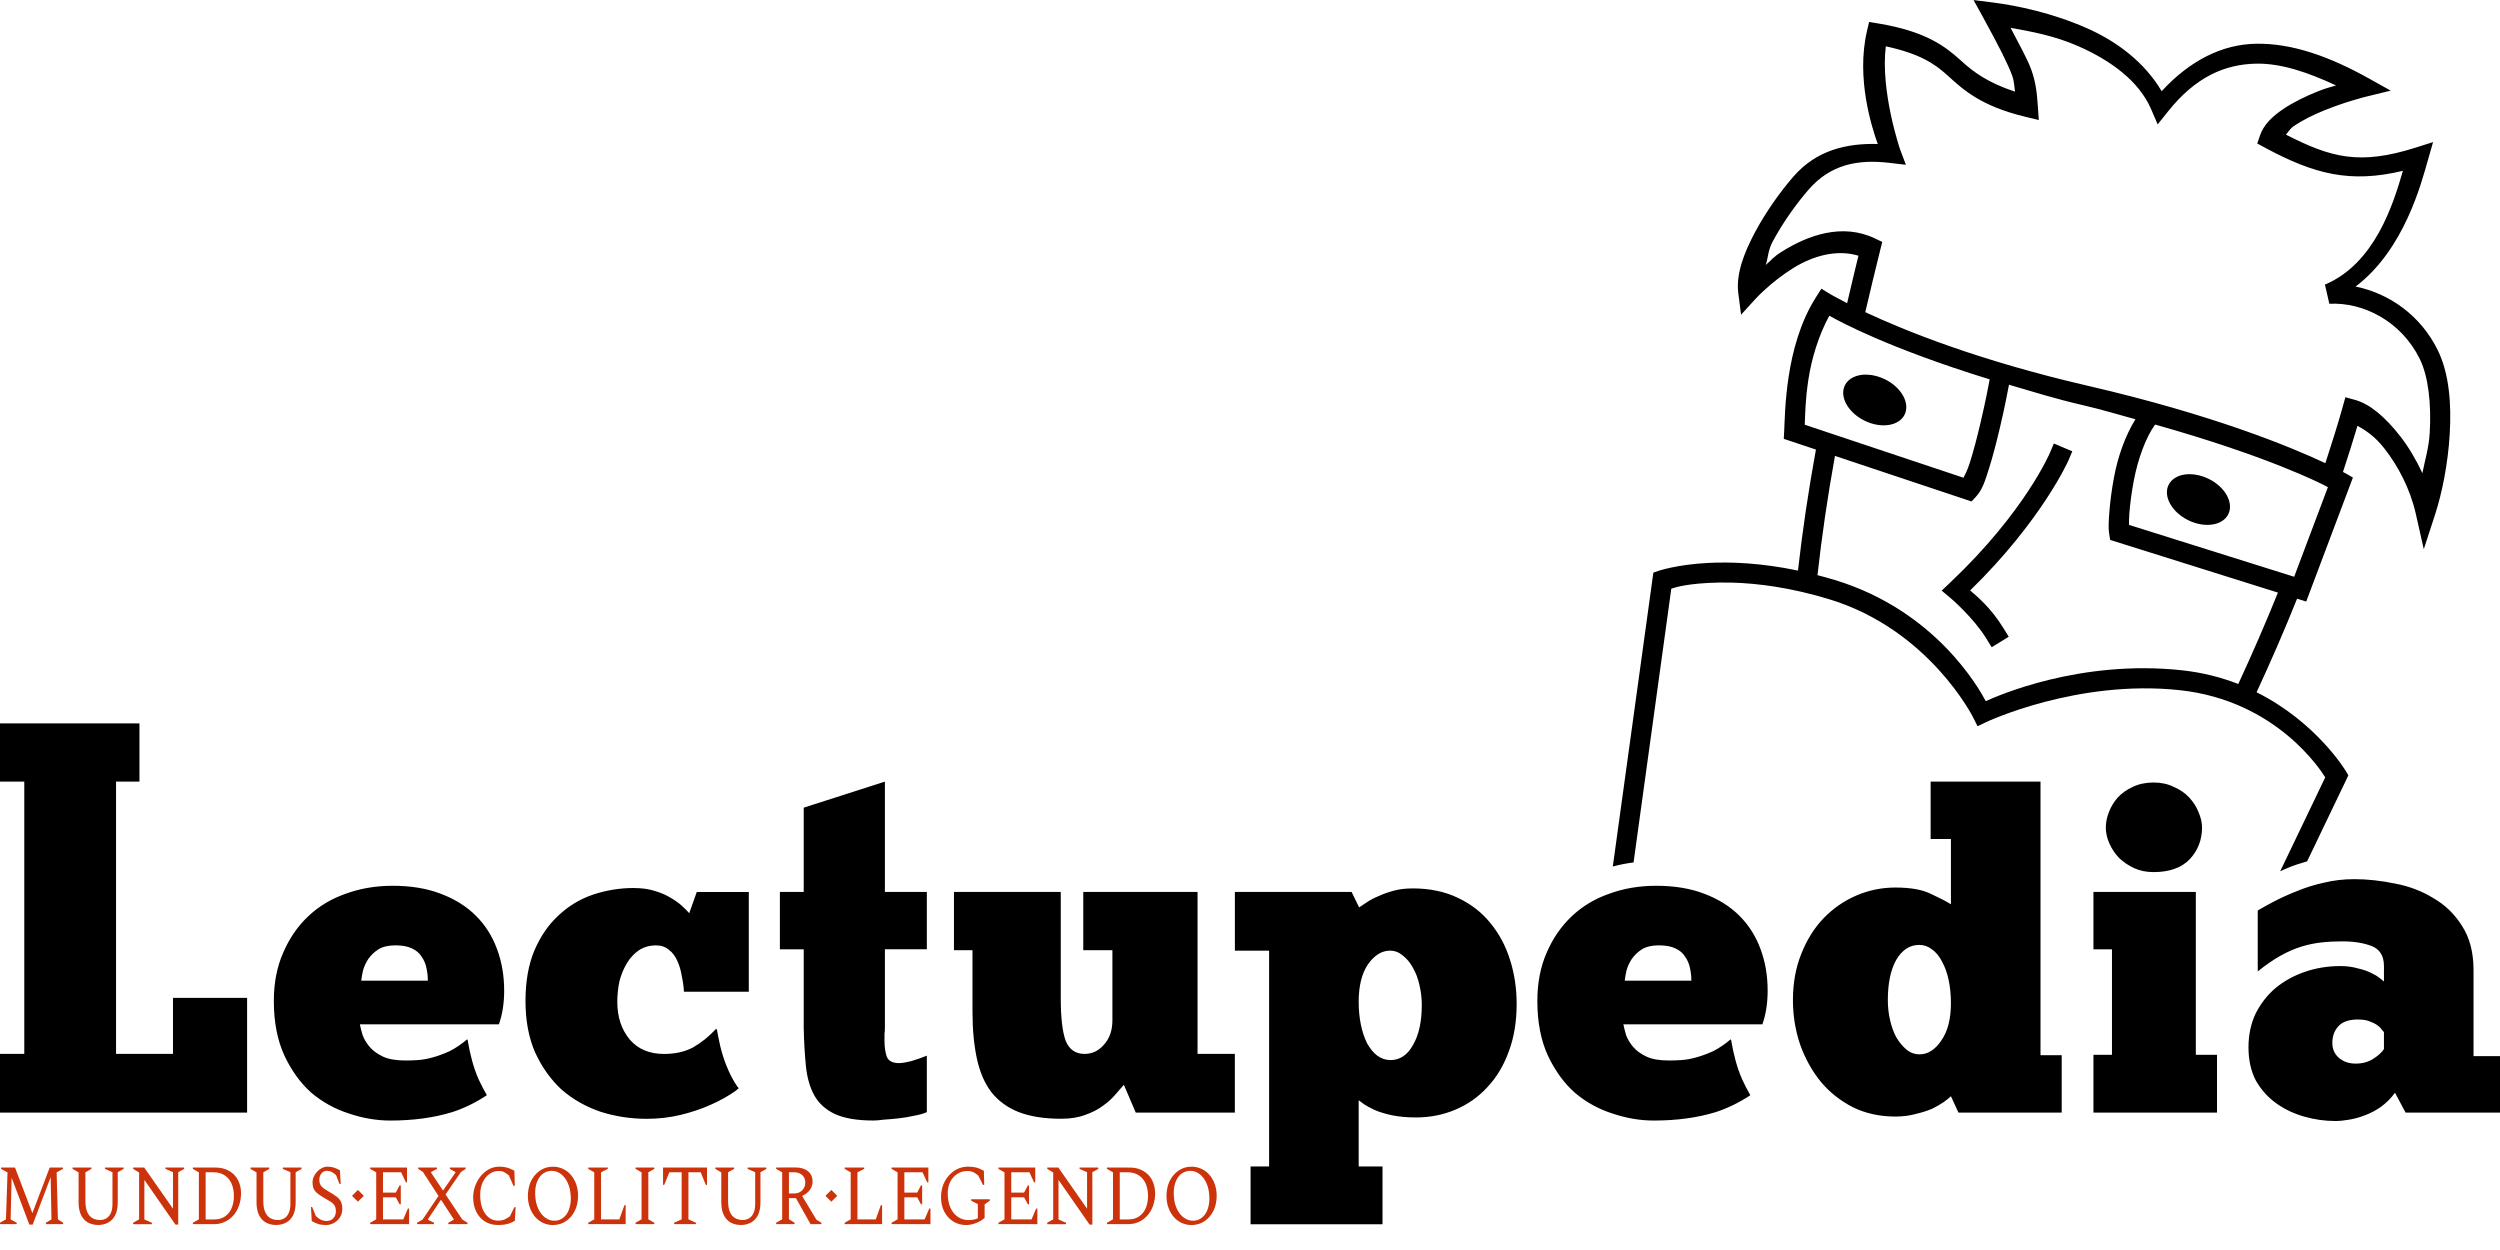
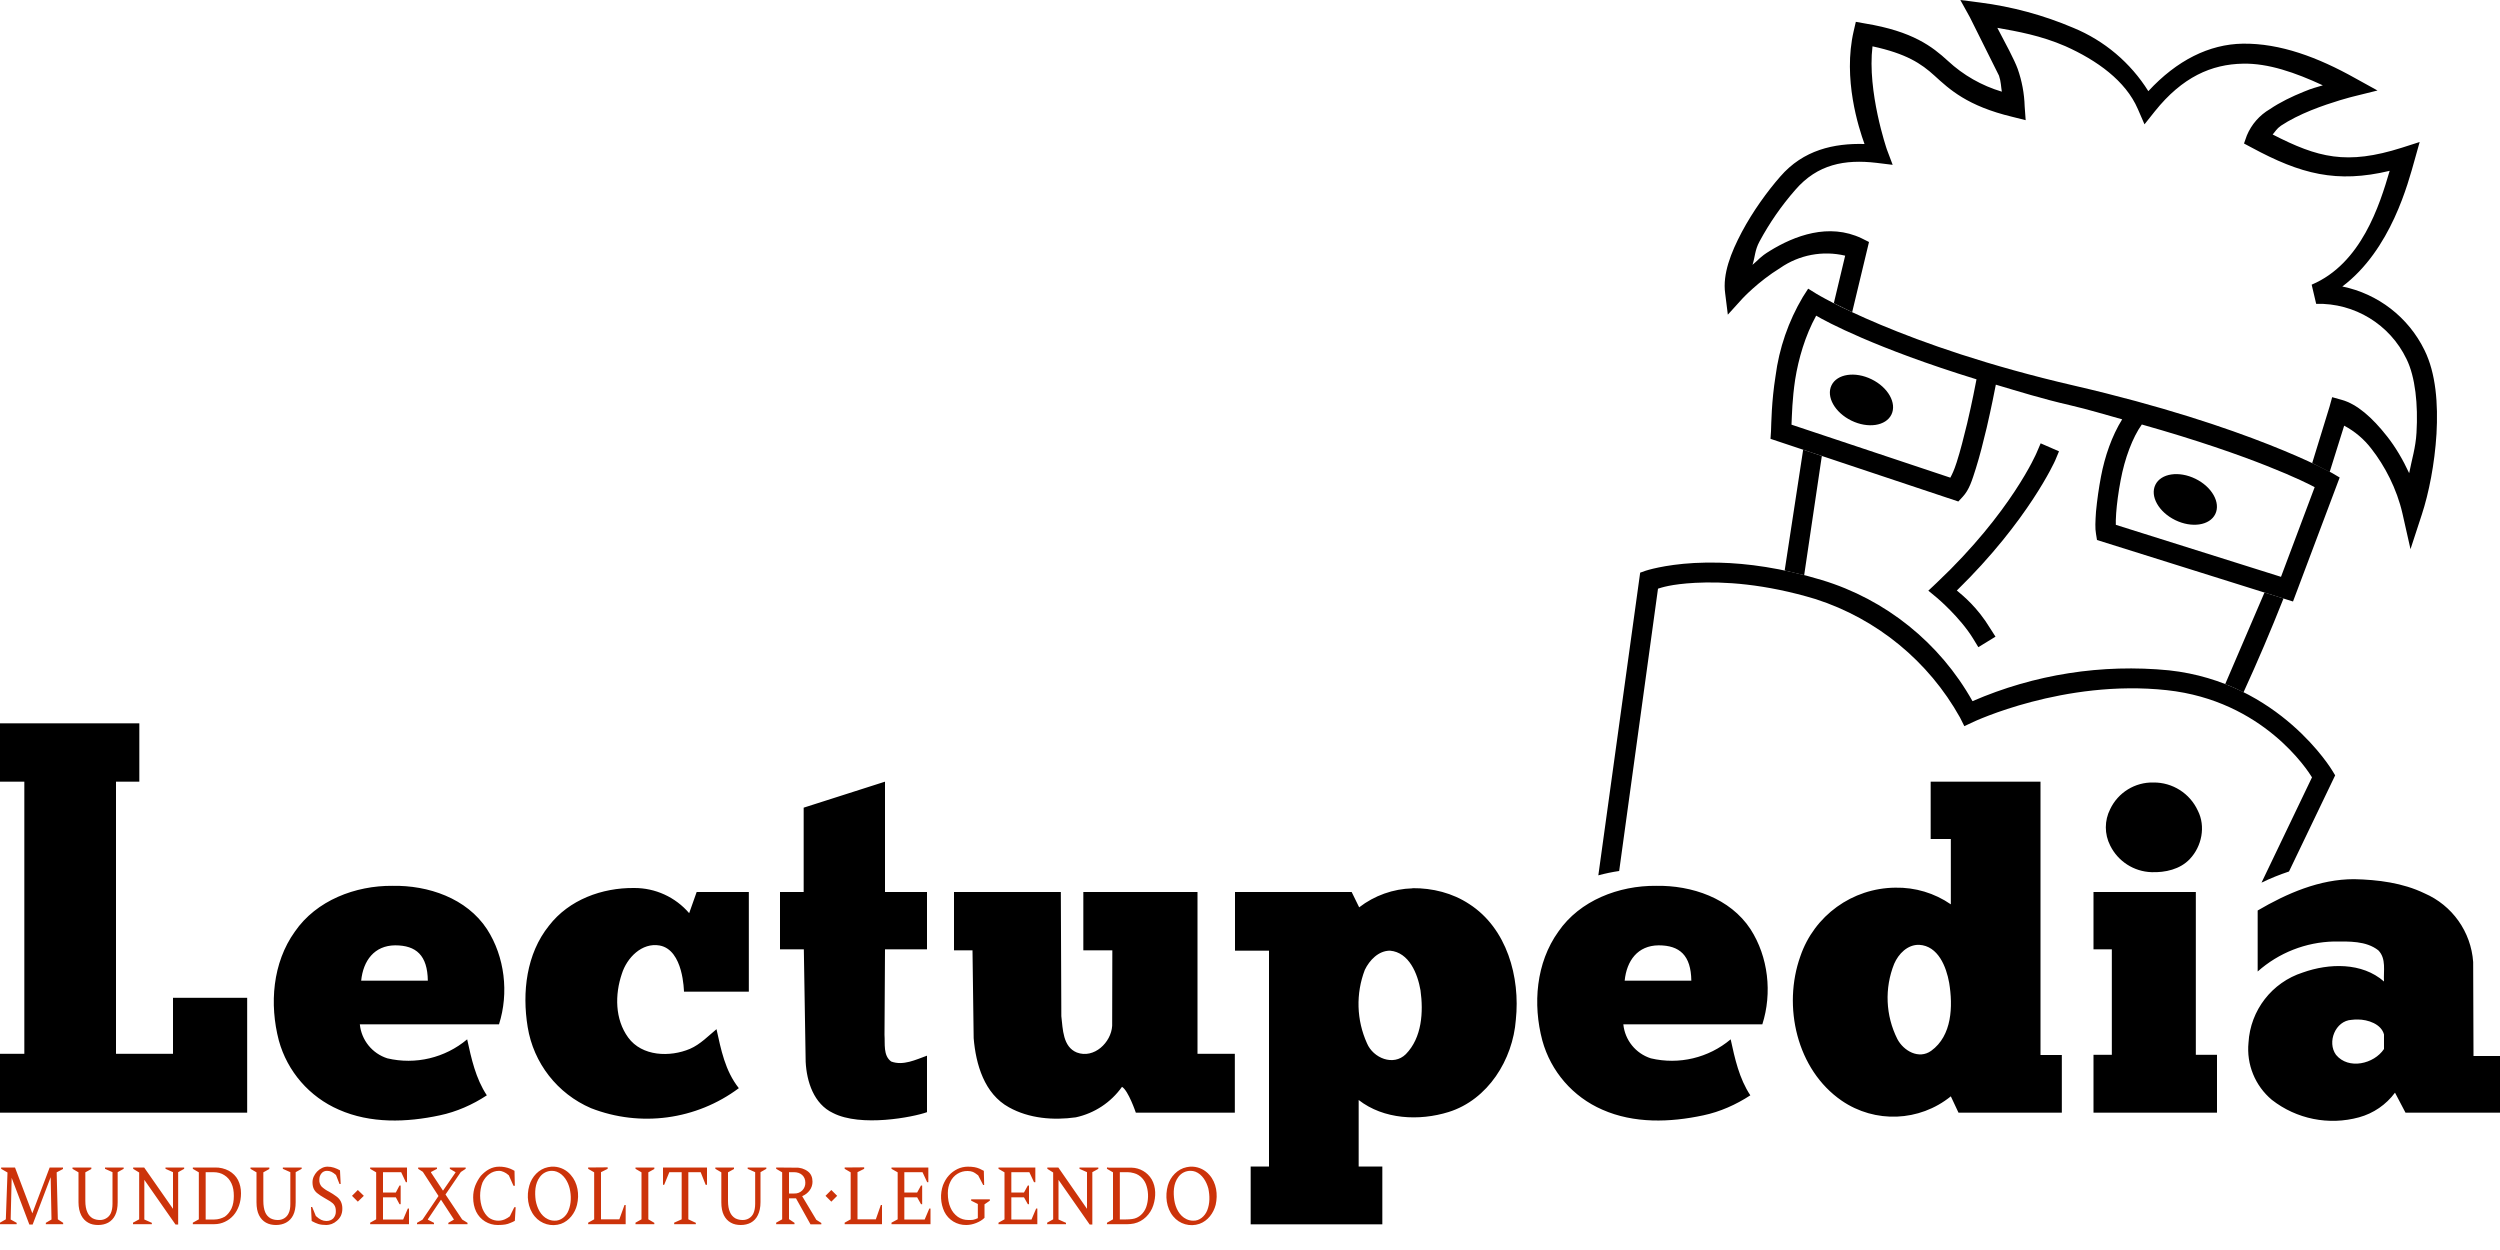
<svg xmlns="http://www.w3.org/2000/svg" height="75" width="150" version="1.1" viewBox="0 0 150 75">
-   <path d="M118.414.004l.567 1.029c.996 1.818 1.496 2.812 1.75 3.508.126.346.123.668.17.959-1.621-.539-2.459-1.15-3.232-1.853-.933-.848-2.097-1.763-4.967-2.238l-.555-.092-.129.549c-.665 2.859.305 5.808.647 6.774-1.834-.05-3.667.348-5.062 1.957-.766.883-1.633 2.084-2.297 3.328-.663 1.244-1.157 2.512-1.008 3.672l.166 1.285.873-.957s.936-1.022 2.264-1.844c1.188-.736 2.591-1.131 3.906-.74-.227.913-.453 1.892-.68 2.852-.685-.351-1.041-.564-1.041-.564l-.502-.307-.316.496c-.962 1.508-1.414 3.26-1.647 4.768-.233 1.507-.243 2.803-.27 3.287l-.025.457 1.93.645c-.444 2.426-.808 4.865-1.078 7.26-2.209-.463-4.051-.532-5.434-.457-1.822.099-2.894.461-2.894.461l-.348.119-.051.365-2.383 17.268c.406-.111.822-.19 1.246-.246l2.264-16.424c.199-.062.759-.266 2.231-.346.424-.023.896-.032 1.414-.018 1.553.043 3.518.295 5.82.994 6.021 1.829 8.646 7.096 8.646 7.096l.264.527.531-.254s5.454-2.577 11.615-1.908c5.803.63 8.475 4.842 8.715 5.229l-2.703 5.637c.154-.066.287-.138.447-.201.377-.156.77-.283 1.17-.397l2.473-5.158-.162-.275s-1.739-2.909-5.344-4.711c.869-1.875 1.691-3.769 2.43-5.615l.547.172 2.803-7.441-.443-.254s-.138-.071-.154-.08c.317-.976.631-1.948.871-2.772.457.263 1.01.588 1.629 1.381.796 1.02 1.529 2.391 1.869 3.897l.48 2.129.676-2.076c.417-1.28.776-3.048.881-4.844.105-1.796-.028-3.615-.717-5.018-1.038-2.116-2.934-3.413-4.93-3.822 2.923-2.213 3.947-6.219 4.34-7.594l.307-1.074-1.064.338c-3.339 1.057-5.05.604-7.764-.785.161-.182.23-.348.506-.535.505-.343 1.157-.661 1.799-.922 1.283-.522 2.498-.82 2.498-.82l1.484-.363-1.334-.744c-2.235-1.245-4.508-2.108-6.742-2.07-2.026.034-3.96.993-5.668 2.848-1.015-1.725-2.676-2.986-4.504-3.789C123.13.771 120.972.325 119.58.15zm2.219 1.664c1.235.226 2.602.461 4.078 1.109 1.911.84 3.625 2.078 4.354 3.768l.395.918.625-.781c1.646-2.062 3.397-2.831 5.303-2.863 1.495-.025 3.119.533 4.775 1.309-.465.145-.557.136-1.154.379-.69.281-1.407.624-2.022 1.041-.615.417-1.154.904-1.387 1.58l-.166.482.449.242c2.96 1.597 5.114 2.158 8.291 1.398-.591 2.054-1.703 5.571-4.678 6.826l.264 1.15c2.047-.105 4.319 1.055 5.428 3.314.527 1.073.694 2.739.596 4.42-.052.899-.278 1.605-.44 2.43-.385-.821-.831-1.576-1.322-2.205-.895-1.147-1.814-1.945-2.725-2.193l-.574-.158-.16.576c-.271.971-.631 2.13-1.041 3.381-2.029-.954-6.689-2.896-14.271-4.648-6.512-1.505-10.938-3.291-13.334-4.414.299-1.275.602-2.548.9-3.738l.119-.475-.443-.211c-1.972-.943-4.033-.167-5.523.756-.605.374-.607.48-1.022.834.154-.493.126-.863.416-1.406.609-1.142 1.441-2.292 2.147-3.106 1.329-1.532 2.975-1.833 4.861-1.611l.981.115-.348-.922s-1.189-3.478-.857-6.186c2.026.441 2.912 1.026 3.715 1.756.904.822 1.965 1.827 4.67 2.475l.795.191-.057-.816c-.059-.826-.113-1.433-.412-2.254-.201-.551-.746-1.549-1.225-2.463zm-10.873 17.273c.579.336 3.558 1.953 9.621 3.822-.076.398-.236 1.275-.557 2.635-.193.819-.412 1.663-.627 2.342-.159.502-.287.726-.387.924l-9.524-3.18c.026-.635.032-1.51.219-2.719.193-1.25.601-2.622 1.254-3.824zm2.266 3.537a1.996 1.385 26.073 00-1.334.644 1.996 1.385 26.073 001.186 2.121 1.996 1.385 26.073 002.4-.367 1.996 1.385 26.073 00-1.185-2.121 1.996 1.385 26.073 00-1.066-.277zm8.514.606c1.421.415 2.751.838 4.441 1.228 1.21.28 2.086.56 3.144.844-.618 1.005-1.043 2.219-1.275 3.432-.149.776-.24 1.515-.287 2.113-.047.598-.068.994-.012 1.332l.06.363 10.065 3.16c-.732 1.816-1.536 3.664-2.379 5.484-1.002-.391-2.124-.687-3.369-.822-6.136-.666-11.106 1.543-11.781 1.852-.377-.71-2.977-5.423-9.055-7.269-.356-.108-.702-.202-1.043-.291.26-2.348.614-4.755 1.049-7.156l8.193 2.734.262-.281c.397-.425.558-.975.789-1.703.231-.729.454-1.596.65-2.432.316-1.341.461-2.139.547-2.588zm8.766 2.389c6.691 1.885 9.902 3.5 10.369 3.756l-2.025 5.377-9.906-3.111c-.003-.184-.012-.327.018-.699.044-.554.13-1.254.27-1.98.249-1.296.722-2.588 1.275-3.342zm-6.074 1.137l-.234.553s-1.496 3.555-6.006 7.809l-.492.465.52.434s1.375 1.164 2.166 2.451l.314.512 1.024-.629-.315-.512c-.777-1.264-1.625-1.939-2-2.266 4.31-4.207 5.895-7.795 5.895-7.795l.234-.553zm8.164 1.84a1.996 1.385 26.073 00-.127.002 1.996 1.385 26.073 00-1.154.643 1.996 1.385 26.073 001.185 2.121 1.996 1.385 26.073 002.4-.367 1.996 1.385 26.073 00-1.185-2.121 1.996 1.385 26.073 00-1.119-.277z" color="#000" />
-   <path d="M19.652 70c-.114 0-.226.027-.334.082-.105.051-.202.124-.289.217a1.091 1.091 0 00-.203.303.838.838 0 00-.072.34c0 .158.025.29.076.397.051.103.127.195.227.273.099.079.22.16.361.242.15.086.28.162.389.231.112.065.195.141.252.227.06.086.092.204.092.355 0 .182-.052.325-.154.432-.099.106-.238.16-.416.16a.768.768 0 01-.311-.066c-.102-.048-.208-.124-.316-.227l-.223-.545h-.072l.045.844c.138.079.273.139.402.18.129.038.288.057.475.057.102 0 .209-.021.32-.062a.962.962 0 00.312-.186.955.955 0 00.234-.303c.06-.123.09-.266.09-.428 0-.175-.029-.318-.086-.432-.057-.113-.144-.213-.262-.299-.117-.089-.267-.186-.451-.289-.199-.11-.344-.213-.438-.309-.093-.1-.141-.235-.141-.41 0-.151.043-.278.127-.381.087-.103.198-.156.33-.156.102 0 .191.021.27.062.078.038.17.102.275.191l.209.539h.072l-.045-.822c-.123-.069-.244-.122-.361-.16-.117-.038-.246-.057-.385-.057zm10.297 0c-.211 0-.412.049-.602.148-.187.1-.352.237-.496.408-.142.172-.254.369-.338.592a1.978 1.978 0 00-.123.693c0 .319.061.605.182.856.12.247.291.442.514.586.223.144.488.217.795.217.166 0 .308-.011.426-.031.117-.021.22-.05.311-.088a2.035 2.035 0 00.272-.133l.049-.818h-.076l-.272.551c-.087.065-.188.125-.303.18-.111.051-.248.078-.414.078-.196 0-.377-.061-.539-.182-.16-.123-.286-.299-.383-.529-.093-.233-.141-.514-.141-.84 0-.278.048-.522.144-.734.099-.216.234-.386.402-.51.172-.124.365-.186.582-.186.108 0 .205.019.289.061.087.041.188.108.303.201l.275.629h.082l-.023-.902a2.127 2.127 0 00-.252-.123c-.081-.038-.174-.067-.279-.088-.105-.024-.234-.035-.385-.035zm28.121 0c-.223 0-.43.046-.623.139-.193.093-.365.223-.516.391-.147.165-.263.359-.348.582-.081.223-.121.466-.121.731 0 .319.064.605.193.856.129.247.307.442.533.586.229.144.488.217.777.217.196 0 .394-.04.596-.119.205-.079.377-.182.516-.312v-.809l.312-.221v-.084h-1.121v.084l.402.205v.85c-.099.045-.196.074-.289.088a1.904 1.904 0 01-.285.019c-.229 0-.436-.062-.623-.19-.187-.127-.336-.311-.447-.551-.108-.24-.162-.532-.162-.875 0-.254.05-.481.152-.68.102-.202.245-.361.426-.475.181-.117.387-.174.619-.174.114 0 .215.019.303.057.09.038.198.105.324.205l.293.576h.072l-.021-.85a3.046 3.046 0 00-.262-.127c-.087-.038-.187-.067-.299-.088-.112-.021-.246-.031-.402-.031zm-24.812.002a1.364 1.364 0 00-.375.027c-.548.11-.973.575-1.123 1.102-.176.618-.096 1.337.316 1.846.265.328.676.534 1.1.523.162 0.0.325-.024.478-.078.496-.173.846-.634.967-1.135.147-.613.052-1.32-.377-1.803-.246-.287-.611-.459-.986-.482zm38.315 0a1.364 1.364 0 00-.375.027c-.548.11-.973.575-1.123 1.102-.176.618-.096 1.337.316 1.846.265.328.678.534 1.102.523.162 0.0.324-.024.477-.078.495-.173.846-.634.967-1.135.147-.613.053-1.32-.377-1.803-.246-.287-.611-.459-.986-.482zm-71.51.049v.082l.389.213-.094 2.814-.357.205v.084h1.002v-.084l-.365-.199.059-2.502 1.062 2.811h.203l1.078-2.848.047 2.539-.336.199v.084h1.039v-.084l-.316-.205-.076-2.82.379-.205v-.084h-.795l-1.039 2.738-1.043-2.738zm4.291 0v.082l.361.207v1.791c0 .319.052.581.154.783.102.199.241.345.416.441.178.096.38.144.606.144.226 0 .425-.049.6-.144.178-.096.318-.242.42-.441.102-.203.154-.464.154-.783v-1.797l.357-.201v-.082h-1.125v.082l.451.197v1.904c0 .233-.034.42-.103.56-.066.141-.157.243-.272.309a.709.709 0 01-.365.098c-.166 0-.316-.035-.451-.107-.133-.072-.238-.193-.316-.361-.078-.168-.117-.395-.117-.68v-1.713l.361-.207v-.082zm3.635 0v.082l.357.217v2.811l-.361.205v.084h1.129v-.084l-.451-.199v-2.373l1.865 2.682h.166V70.334l.357-.201v-.082h-1.125v.082l.453.197v2.191l-1.727-2.471zm3.582 0v.082l.361.207v2.82l-.361.205v.084h1.293c.229 0 .438-.048.631-.141a1.563 1.563 0 00.512-.385c.144-.165.256-.361.334-.588.081-.226.121-.473.121-.74 0-.295-.06-.56-.184-.793-.12-.233-.298-.417-.533-.551-.235-.134-.518-.201-.85-.201zm3.459 0v.082l.361.207v1.791c0 .319.052.581.154.783.102.199.239.345.414.441.178.096.38.144.606.144.226 0 .427-.049.602-.144.178-.096.318-.242.42-.441.102-.203.152-.464.152-.783v-1.797l.357-.199v-.084h-1.125v.084l.453.195v1.904c0 .233-.036.42-.105.56-.066.141-.155.243-.27.309a.716.716 0 01-.367.098c-.166 0-.316-.035-.451-.107-.133-.072-.238-.193-.316-.361-.078-.168-.117-.395-.117-.68v-1.713l.361-.207v-.082zm7.182 0v.082l.361.207v2.82l-.361.205v.084h2.334v-.938h-.072l-.279.654h-1.215V71.838h.768l.227.416h.072v-1.127h-.072l-.227.428h-.768V70.334h1.088l.281.604h.072v-.887zm2.879 0v.082l.283.182.936 1.441-.957 1.42-.33.189v.084h1.016v-.084l-.365-.184v-.021l.785-1.178.77 1.178v.021l-.33.184v.084h1.15v-.084l-.315-.199-1-1.498.918-1.344.285-.191v-.082h-.949v.082l.344.191v.021l-.75 1.09-.723-1.086v-.025l.361-.191v-.082zm10.203 0v.082l.361.207v2.82l-.361.205v.084h2.246v-1.143h-.072l-.309.859h-1.098v-2.826l.408-.207v-.082zm2.838 0v.082l.361.207v2.82l-.361.205v.084h1.129v-.084l-.361-.205v-2.82l.361-.207v-.082zm1.65 0v1.041h.072l.309-.758h.736v2.826l-.453.205v.084h1.31v-.084l-.451-.205V70.334h.736l.307.758h.072v-1.041zm3.135 0v.082l.361.207v1.791c0 .319.052.581.154.783.102.199.239.345.414.441.178.096.38.144.606.144.226 0 .427-.049.602-.144.178-.096.318-.242.42-.441.102-.203.154-.464.154-.783v-1.797l.355-.199v-.084h-1.125v.084l.453.195v1.904c0 .233-.036.42-.105.56-.066.141-.155.243-.27.309a.716.716 0 01-.367.098c-.166 0-.316-.035-.451-.107-.133-.072-.238-.193-.316-.361-.078-.168-.117-.395-.117-.68v-1.713l.361-.207v-.082zm3.652 0v.082l.361.207v2.82l-.361.205v.084h1.107v-.084l-.34-.211v-1.266h.42l.877 1.56h.65v-.084l-.299-.184-.857-1.426c.19-.079.341-.195.455-.346.115-.154.172-.327.172-.52 0-.261-.092-.466-.276-.613-.181-.151-.428-.227-.744-.227zm4.111 0v.082l.361.207v2.82l-.361.205v.084h2.244v-1.143h-.072l-.307.859h-1.098v-2.826l.406-.207v-.082zm2.814 0v.082l.361.207v2.82l-.361.205v.084h2.334v-.938h-.072l-.279.654h-1.215V71.838h.768l.227.416h.072v-1.127h-.072l-.227.428h-.768V70.334h1.088l.281.604h.072v-.887zm6.414 0v.082l.361.207v2.82l-.361.205v.084h2.334v-.938h-.072l-.279.654h-1.215V71.838h.768l.227.416h.072v-1.127h-.072l-.227.428h-.768V70.334h1.088l.279.604h.072v-.887zm2.928 0v.082l.357.217v2.811l-.361.205v.084h1.129v-.084l-.451-.199v-2.373l1.865 2.682h.166V70.334l.357-.201v-.082h-1.125v.082l.451.197v2.191L63.5 70.051zm3.662 0c-.071-.017-.096.012-.08.082.12.069.241.138.361.207v2.82l-.291.166c-.062.018-.084.061-.07.123h.783c.279-.008.562.022.838-.035.549-.119.991-.568 1.156-1.098.164-.503.17-1.087-.096-1.557-.236-.434-.723-.683-1.207-.703-.465-.011-.93-.003-1.395-.006zm-33.373.201a.86.86 0 01.279.051c.424.156.675.588.777 1.008.094.434.106.906-.068 1.322-.134.341-.462.623-.842.609-.138 0-.276-.028-.4-.088-.426-.21-.655-.681-.727-1.133-.069-.475-.055-1.009.242-1.41.167-.236.454-.365.738-.359zm38.315 0a.86.86 0 01.279.051c.424.156.675.588.777 1.008.094.434.106.906-.068 1.322-.134.341-.462.623-.842.609a.914.914 0 01-.398-.088c-.426-.21-.657-.681-.729-1.133-.069-.475-.055-1.009.242-1.41.167-.236.454-.365.738-.359zm-59.102.082h.453c.265 0 .488.059.672.176.187.117.329.284.426.5.096.213.144.461.144.746 0 .288-.048.537-.144.75-.093.209-.229.374-.406.49-.175.113-.384.17-.625.17h-.519zm34.998 0h.293c.211 0 .379.057.502.17.123.11.185.261.185.453 0 .189-.063.345-.189.469-.123.12-.281.18-.471.18h-.32zm19.85 0h.451c.138 0 .278.017.41.057.37.103.648.422.752.785.117.405.113.852-.029 1.25-.126.362-.443.66-.828.719-.25.036-.504.015-.756.021zm-45.711 1.062l-.353.353.353.353.353-.353zm28.406 0l-.354.353.354.353.353-.353z" fill="#cc330a" paint-order="markers fill stroke" />
-   <path d="M0 43.402v3.496h1.457v16.336H0v3.522h14.826V59.871h-4.447v3.363H6.963v-16.336h1.404v-3.496zm53.094 3.496l-4.871 1.562v5.057H46.793v3.441h1.43v4.713c.018.847.062 1.614.133 2.303.071.688.237 1.272.502 1.748.265.477.671.847 1.219 1.111.565.265 1.342.398 2.33.398.159 0 .37-.017.635-.053.282-.018.583-.045.9-.08a7.791 7.791 0 00.926-.158c.3-.053.548-.125.742-.213v-3.389c-.247.106-.547.212-.9.318-.335.088-.591.131-.768.131-.388 0-.636-.132-.742-.397-.088-.282-.131-.6-.131-.953v-.397a2.618 2.618 0 00.025-.371v-4.713h2.516v-3.441h-2.516zm62.744 0v3.441h1.217v3.918c-.247-.159-.634-.36-1.164-.607-.512-.265-1.236-.398-2.172-.398-.812 0-1.589.159-2.33.476-.741.318-1.394.769-1.959 1.352-.565.583-1.014 1.297-1.35 2.144-.335.83-.504 1.756-.504 2.779 0 .918.141 1.801.424 2.648.3.847.715 1.597 1.244 2.25.53.635 1.175 1.147 1.934 1.535.759.371 1.606.557 2.541.557.459 0 .874-.054 1.244-.16.371-.088.698-.193.981-.316.282-.141.511-.275.688-.399.194-.141.336-.256.424-.344l.451.981h6.195v-3.443h-1.272v-16.414zm13.369.053c-.459 0-.873.087-1.244.264-.353.159-.653.372-.9.637-.23.265-.406.555-.529.873-.124.318-.185.628-.185.928 0 .318.072.635.213.953.141.318.335.608.582.873.265.247.565.451.9.609.353.159.74.238 1.164.238.953 0 1.678-.256 2.172-.768.494-.529.742-1.165.742-1.906 0-.3-.072-.61-.213-.928-.123-.318-.309-.608-.557-.873-.247-.265-.555-.478-.926-.637-.353-.176-.76-.264-1.219-.264zm12.029 5.799c-.618 0-1.218.07-1.801.211a9.559 9.559 0 00-1.615.504c-.494.194-.944.398-1.35.609-.406.212-.741.396-1.006.555v3.656c1.943-1.568 3.332-1.792 5.057-1.803.724 0 1.324.097 1.801.291.476.194.715.591.715 1.191v.928c-.035-.035-.122-.107-.264-.213-.123-.106-.302-.21-.531-.316-.212-.106-.477-.195-.795-.266-.3-.088-.643-.133-1.031-.133-.741 0-1.446.114-2.117.344-.671.23-1.264.557-1.775.981-.494.424-.891.935-1.191 1.535-.282.6-.424 1.27-.424 2.012 0 .777.151 1.449.451 2.014.318.547.723.997 1.217 1.35.494.353 1.05.618 1.668.795.618.176 1.245.266 1.881.266.23 0 .503-.027.82-.08.318-.053.635-.142.953-.266a4.109 4.109 0 00.953-.502c.318-.23.601-.512.848-.848l.635 1.191H150v-3.389h-1.588v-5.164c0-1.059-.231-1.94-.689-2.647-.441-.706-1.015-1.262-1.721-1.668-.688-.424-1.456-.716-2.303-.875-.847-.176-1.669-.264-2.463-.264zm-117.682.397c-1.006 0-1.942.159-2.807.476-.865.3-1.617.751-2.252 1.352-.635.6-1.137 1.33-1.508 2.195-.371.847-.557 1.81-.557 2.887 0 1.271.213 2.365.637 3.283.424.9.96 1.642 1.613 2.225.671.565 1.422.979 2.252 1.244.83.282 1.659.424 2.488.424 1.377 0 2.613-.169 3.707-.504.718-.231 1.412-.572 2.084-1.016a12.046 12.046 0 01-.5-.967c-.313-.711-.512-1.509-.654-2.352l-.029-.033c-.353.3-.708.538-1.061.715-.353.159-.688.281-1.006.369-.318.088-.618.142-.9.16a11.112 11.112 0 01-.74.025c-.565 0-1.016-.08-1.352-.238-.335-.159-.599-.353-.793-.582-.194-.23-.336-.468-.424-.715-.071-.247-.125-.458-.16-.635h8.342c.106-.3.185-.618.238-.953.053-.353.078-.708.078-1.061 0-.9-.141-1.729-.424-2.488-.282-.777-.705-1.447-1.27-2.012-.565-.565-1.272-1.006-2.119-1.324-.83-.318-1.79-.476-2.885-.476zm75.809 0c-1.006 0-1.942.159-2.807.476-.865.3-1.615.751-2.25 1.352-.635.6-1.139 1.33-1.51 2.195-.371.847-.555 1.81-.555 2.887 0 1.271.211 2.365.635 3.283.424.9.962 1.642 1.615 2.225.671.565 1.42.979 2.25 1.244.83.282 1.659.424 2.488.424 1.377 0 2.613-.169 3.707-.504.718-.231 1.412-.572 2.084-1.016a12.034 12.034 0 01-.498-.967c-.313-.711-.514-1.509-.656-2.352l-.029-.033c-.353.3-.706.538-1.059.715-.353.159-.69.281-1.008.369-.318.088-.616.142-.898.16a11.168 11.168 0 01-.742.025c-.565 0-1.014-.08-1.35-.238-.335-.159-.601-.353-.795-.582-.194-.23-.336-.468-.424-.715-.071-.247-.123-.458-.158-.635h8.34c.106-.3.185-.618.238-.953.053-.353.078-.708.078-1.061 0-.9-.139-1.729-.422-2.488-.282-.777-.707-1.447-1.271-2.012-.565-.565-1.27-1.006-2.117-1.324-.83-.318-1.792-.476-2.887-.476zm-61.32.133c-.847 0-1.669.132-2.463.397-.777.265-1.464.679-2.064 1.244-.6.547-1.086 1.254-1.457 2.119-.353.847-.529 1.853-.529 3.018 0 1.183.194 2.215.582 3.098.406.882.937 1.625 1.59 2.225.671.583 1.448 1.024 2.33 1.324.883.282 1.809.424 2.779.424.706 0 1.386-.08 2.039-.238.653-.159 1.254-.362 1.801-.609.565-.247 1.067-.53 1.508-.848.065-.049.106-.099.168-.148-.023-.031-.058-.048-.08-.08-.287-.416-.516-.887-.699-1.361-.303-.785-.425-1.482-.531-2.061l-.049-.057c-.424.459-.883.831-1.377 1.113-.494.265-1.075.397-1.746.397-.883 0-1.572-.291-2.067-.873-.494-.6-.74-1.352-.74-2.252 0-.424.043-.838.131-1.244.106-.406.257-.768.451-1.086.194-.318.432-.573.715-.768.3-.194.645-.291 1.033-.291.3 0 .556.089.768.266.212.159.378.38.502.662.123.265.213.565.266.9.071.318.115.635.133.953h3.891v-5.984h-3.123l-.451 1.272c-.106-.124-.255-.275-.449-.451-.194-.176-.432-.343-.715-.502-.265-.159-.583-.292-.953-.398-.353-.106-.75-.158-1.191-.158zm46.707.025c-.406 0-.776.044-1.111.133-.335.088-.636.195-.9.318-.265.106-.503.23-.715.371-.194.124-.353.228-.476.317l-.451-.926h-7.004v3.522h2.053v12.947h-1.111v3.469h7.916v-3.469h-1.43v-3.973c.053.035.16.115.318.238.159.106.37.22.635.344.282.124.627.23 1.033.318.424.088.91.133 1.457.133.847 0 1.641-.159 2.383-.477.741-.318 1.377-.769 1.906-1.352.547-.582.969-1.288 1.27-2.117.318-.847.476-1.8.476-2.859 0-.935-.132-1.819-.396-2.648-.265-.847-.662-1.587-1.191-2.223-.512-.635-1.165-1.139-1.959-1.51-.777-.371-1.677-.557-2.701-.557zm-27.512.213v3.494h1.111v3.654c0 1.094.089 2.047.266 2.859.176.812.467 1.482.873 2.012.424.529.972.927 1.643 1.191.688.265 1.535.397 2.541.397.565 0 1.051-.079 1.457-.238.406-.141.749-.318 1.031-.529.3-.212.548-.433.742-.662.212-.247.388-.449.529-.608l.715 1.668h5.945v-3.522h-2.238v-9.717h-6.857v3.494h1.748v4.211c0 .6-.169 1.084-.504 1.455-.318.371-.705.557-1.164.557-.547 0-.927-.265-1.139-.795-.194-.547-.291-1.394-.291-2.541v-6.381zm68.369 0v3.441h1.111v6.328h-1.111v3.469h7.414V63.287H131.75v-9.77zm-10.459 3.176c.282 0 .538.089.768.266.247.176.451.424.609.742.176.318.308.688.397 1.111.088.424.133.883.133 1.377 0 .953-.194 1.703-.582 2.25-.371.547-.803.82-1.297.82-.3 0-.565-.097-.795-.291-.23-.194-.433-.44-.609-.74-.159-.3-.283-.645-.371-1.033-.088-.388-.131-.785-.131-1.191 0-1.006.167-1.81.502-2.41.353-.6.812-.9 1.377-.9zm-91.436.027c.424 0 .759.062 1.006.185.265.124.458.29.582.502.141.194.238.425.291.69.053.247.08.495.08.742h-3.998c.018-.159.054-.362.107-.609a2.446 2.446 0 01.316-.69c.159-.229.362-.423.609-.582.265-.159.6-.238 1.006-.238zm75.809 0c.424 0 .759.062 1.006.185.265.124.461.29.584.502.141.194.238.425.291.69.053.247.08.495.08.742h-3.998c.018-.159.052-.362.105-.609a2.446 2.446 0 01.316-.69c.159-.229.362-.423.609-.582.265-.159.6-.238 1.006-.238zm-16.121.318c.282 0 .538.097.768.291.247.194.451.44.609.74.177.3.308.655.397 1.061.088.388.133.776.133 1.164 0 1.006-.176 1.81-.529 2.41-.335.6-.787.9-1.351.9-.282 0-.546-.089-.793-.266-.229-.176-.433-.424-.609-.742-.159-.318-.283-.688-.371-1.111-.088-.424-.133-.883-.133-1.377 0-.953.186-1.703.557-2.25.388-.547.83-.82 1.324-.82zm58.074 4.131c.282 0 .513.035.69.105.194.071.353.15.476.238.124.088.211.175.264.264.071.071.115.125.133.16v1.006c-.123.194-.335.388-.635.582-.3.194-.654.291-1.06.291s-.741-.114-1.006-.344c-.265-.23-.396-.53-.396-.9 0-.406.124-.741.371-1.006.247-.265.635-.397 1.164-.397z" />
+   <path d="M0 43.4v3.5h1.46v16.33H0v3.53h14.83v-6.89h-4.45v3.36H6.96V46.9h1.4v-3.5zm53.1 3.5l-4.88 1.56v5.06H46.8v3.44h1.43l.11 6.75c.06 1.19.49 2.53 1.64 3.07 1.67.86 4.81.25 5.64-.05v-3.39c-.67.24-1.43.62-2.15.35-.49-.36-.36-1.06-.4-1.6l.03-5.13h2.52v-3.44H53.1zm62.74 0v3.44h1.21v3.92a5.66 5.66 0 0 0-3.33-1 6.08 6.08 0 0 0-5.7 4.12c-1.07 3-.22 6.8 2.48 8.66a5.48 5.48 0 0 0 6.55-.26l.46.98h6.2V63.3h-1.28V46.9zm13.37.05a2.8 2.8 0 0 0-2.6 1.6 2.41 2.41 0 0 0 0 2.18 2.87 2.87 0 0 0 2.48 1.6c.82.03 1.72-.17 2.3-.79.72-.76.96-1.96.48-2.9a2.9 2.9 0 0 0-2.66-1.69zm12.03 5.8c-2.07 0-4.02.85-5.78 1.88v3.66a7.13 7.13 0 0 1 4.58-1.8c.9 0 1.92-.05 2.66.53.49.5.3 1.24.34 1.87-1.32-1.16-3.3-1.1-4.87-.54a4.7 4.7 0 0 0-3.26 4.21 3.97 3.97 0 0 0 1.4 3.43 5.94 5.94 0 0 0 5.23 1.05 4 4 0 0 0 2.16-1.48l.63 1.2H150v-3.4h-1.59l-.02-5.64a4.86 4.86 0 0 0-2.92-4.12c-1.3-.63-2.8-.82-4.23-.85zm-117.69.4c-2.22-.02-4.57.87-5.86 2.75-1.34 1.87-1.53 4.35-.96 6.53a6.36 6.36 0 0 0 3.6 4.15c1.9.84 4.06.77 6.06.34 1-.21 1.97-.64 2.82-1.2-.67-1.01-.93-2.21-1.18-3.36a5.48 5.48 0 0 1-4.79 1.14 2.39 2.39 0 0 1-1.65-2.04h8.35c.6-1.88.35-4.05-.72-5.71-1.22-1.86-3.53-2.64-5.67-2.6zm75.81 0c-2.22-.02-4.57.87-5.86 2.75-1.34 1.87-1.54 4.35-.96 6.53a6.36 6.36 0 0 0 3.6 4.15c1.9.84 4.06.77 6.06.34 1-.21 1.96-.64 2.82-1.2-.67-1.01-.93-2.21-1.18-3.36a5.48 5.48 0 0 1-4.79 1.14 2.39 2.39 0 0 1-1.65-2.04h8.34c.6-1.88.36-4.05-.71-5.71-1.22-1.86-3.53-2.64-5.67-2.6zm-61.32.13c-1.91-.02-3.9.7-5.1 2.26-1.36 1.69-1.62 4-1.28 6.08a6.42 6.42 0 0 0 3.8 4.87 9.22 9.22 0 0 0 8.87-1.2c-.83-1.05-1.07-2.32-1.34-3.54-.45.37-.98.92-1.59 1.18-1.2.51-2.88.46-3.71-.68-.8-1.1-.8-2.58-.38-3.82.3-.96 1.2-1.89 2.27-1.7 1.44.27 1.45 2.75 1.46 2.77h3.89v-5.98H41.8l-.45 1.27a4.32 4.32 0 0 0-3.3-1.51zm46.71.02a5.48 5.48 0 0 0-3.2 1.14l-.45-.92h-7v3.52h2.04v12.95h-1.1v3.47h7.9v-3.47h-1.42V66c1.5 1.17 3.63 1.27 5.4.72 2.36-.74 3.85-3.14 4.03-5.53.27-2.56-.53-5.49-2.8-6.95-1-.66-2.2-.96-3.4-.95zm-27.51.22v3.5h1.11l.07 5.27c.13 1.57.64 3.34 2.12 4.15 1.2.67 2.66.79 4.01.6a4.59 4.59 0 0 0 2.77-1.83c.38.22.83 1.55.83 1.55h5.94v-3.53h-2.24v-9.71H65v3.5h1.74l-.01 4.53c-.06 1-1.09 1.99-2.12 1.6-.84-.34-.84-1.4-.93-2.18l-.03-7.45zm68.37 0v3.44h1.1v6.33h-1.1v3.47h7.41v-3.47h-1.27v-9.77zm-10.46 3.17c1.14.06 1.63 1.32 1.8 2.28.23 1.4.18 3.17-1.08 4.08-.74.53-1.66 0-2.03-.71a5.49 5.49 0 0 1-.19-4.51c.26-.6.8-1.16 1.5-1.14zm-91.44.03c1.26 0 1.94.6 1.96 2.12h-4c.12-1.2.79-2.11 2.04-2.12zm75.81 0c1.26 0 1.94.6 1.96 2.12h-4c.12-1.2.78-2.11 2.04-2.12zm-16.12.32c1.15.1 1.66 1.39 1.83 2.38.18 1.3.09 2.84-.88 3.83-.75.74-1.96.23-2.33-.65a5.72 5.72 0 0 1-.13-4.41c.28-.58.82-1.15 1.51-1.15zm58.07 4.13c.6 0 1.41.27 1.57.9v.87c-.6.9-2.13 1.26-2.88.35-.55-.76-.04-2.05.94-2.1a2.62 2.62 0 0 1 .37-.02z" />
+   <path fill="#cc330a" d="M19.65 70a.73.73 0 00-.33.08 1 1 0 00-.3.22 1.1 1.1 0 00-.2.3.84.84 0 00-.07.34c0 .16.03.3.08.4.05.1.13.2.23.27.1.08.22.16.36.24l.39.23c.1.07.2.14.25.23.06.09.09.2.09.36a.6.6 0 01-.15.43c-.1.1-.24.16-.42.16a.77.77 0 01-.31-.07c-.1-.05-.2-.12-.32-.23l-.22-.54h-.07l.04.84c.14.08.28.14.4.18.13.04.3.06.48.06.1 0 .2-.02.32-.06a.96.96 0 00.31-.19.95.95 0 00.24-.3.97.97 0 00.09-.43.95.95 0 00-.09-.43.84.84 0 00-.26-.3 3.92 3.92 0 00-.45-.29 1.9 1.9 0 01-.44-.3.57.57 0 01-.14-.42c0-.15.04-.27.13-.38.08-.1.2-.15.33-.15.1 0 .19.02.27.06.08.04.17.1.27.19l.21.54h.07l-.04-.82a2.02 2.02 0 00-.36-.16 1.26 1.26 0 00-.39-.06zm10.3 0c-.21 0-.41.05-.6.15-.19.1-.35.24-.5.4-.14.18-.25.38-.34.6a1.98 1.98 0 00-.12.7c0 .31.06.6.18.85a1.43 1.43 0 001.3.8c.18 0 .32-.01.44-.03.11-.02.22-.05.3-.09a2.04 2.04 0 00.28-.13l.05-.82h-.08l-.27.55c-.09.07-.19.13-.3.18a.98.98 0 01-.96-.1c-.16-.13-.28-.3-.38-.53a2.26 2.26 0 010-1.58c.1-.21.24-.38.4-.5a.97.97 0 01.59-.2c.1 0 .2.03.29.07.09.04.19.1.3.2l.28.63h.08l-.02-.9a2.13 2.13 0 00-.26-.13 1.77 1.77 0 00-.66-.12zm28.12 0c-.22 0-.43.05-.62.14-.2.1-.37.22-.52.39-.15.16-.26.36-.35.58a2.12 2.12 0 00.08 1.59 1.43 1.43 0 001.31.8c.2 0 .4-.04.6-.12.2-.08.37-.18.5-.31v-.81l.32-.22v-.08h-1.12v.08l.4.2v.85c-.1.05-.2.08-.29.1a1.9 1.9 0 01-.28.01c-.23 0-.44-.06-.63-.19a1.31 1.31 0 01-.44-.55c-.11-.24-.16-.53-.16-.87 0-.26.05-.48.15-.68a1.12 1.12 0 011.04-.65c.12 0 .22.02.3.05.1.04.2.11.33.21l.3.58h.06l-.02-.85a3.05 3.05 0 00-.26-.13 1.4 1.4 0 00-.3-.09 2.26 2.26 0 00-.4-.03zm-24.81 0a1.36 1.36 0 00-.38.03c-.55.11-.97.57-1.12 1.1-.18.62-.1 1.34.32 1.85a1.44 1.44 0 001.58.45c.49-.18.84-.64.96-1.14.15-.62.05-1.32-.38-1.8a1.42 1.42 0 00-.98-.49zm38.31 0a1.36 1.36 0 00-.37.03c-.55.11-.98.57-1.13 1.1-.17.62-.1 1.34.32 1.85a1.43 1.43 0 001.58.45c.5-.18.84-.64.97-1.14.14-.62.05-1.32-.38-1.8a1.42 1.42 0 00-.99-.49zm-71.5.05v.08l.38.22-.1 2.81-.35.2v.09h1v-.08l-.36-.2.06-2.5 1.06 2.8h.2l1.08-2.84.05 2.54-.34.2v.08h1.04v-.08l-.32-.21-.07-2.82.38-.2v-.09h-.8L1.94 72.8.9 70.05zm4.28 0v.08l.36.21v1.8c0 .31.06.57.16.77.1.2.24.35.42.45.17.1.37.14.6.14.23 0 .43-.05.6-.14a1 1 0 00.42-.45c.1-.2.15-.46.15-.78v-1.8l.36-.2v-.08H6.3v.08l.45.2v1.9c0 .24-.04.42-.1.56a.67.67 0 01-.28.31.7.7 0 01-.36.1.95.95 0 01-.45-.1.76.76 0 01-.32-.37c-.08-.17-.12-.4-.12-.68v-1.71l.36-.2v-.09zm3.64 0v.08l.36.22v2.81l-.37.2v.09h1.13v-.08l-.45-.2v-2.38l1.87 2.68h.16v-3.14l.36-.2v-.08H9.93v.08l.45.2v2.2l-1.73-2.48zm3.58 0v.08l.36.21v2.82l-.36.2v.09h1.3c.22 0 .43-.05.62-.14a1.56 1.56 0 00.52-.39c.14-.16.25-.36.33-.58.08-.23.12-.48.12-.74 0-.3-.06-.56-.18-.8-.12-.23-.3-.41-.54-.55a1.7 1.7 0 00-.85-.2zm3.46 0v.08l.36.21v1.8c0 .31.05.57.15.77.1.2.24.35.42.45.18.1.38.14.6.14.23 0 .43-.05.6-.14a1 1 0 00.43-.45c.1-.2.15-.46.15-.78v-1.8l.36-.2v-.08h-1.13v.08l.45.2v1.9c0 .24-.03.42-.1.56a.67.67 0 01-.27.31.72.72 0 01-.37.1.94.94 0 01-.45-.1.76.76 0 01-.32-.37c-.07-.17-.11-.4-.11-.68v-1.71l.36-.2v-.09zm7.18 0v.08l.36.21v2.82l-.36.2v.09h2.33v-.94h-.07l-.28.66h-1.21v-1.33h.77l.22.41h.07v-1.12h-.07l-.22.42h-.77v-1.22h1.09l.28.6h.07v-.88zm2.88 0v.08l.28.18.94 1.45-.96 1.42-.33.19v.08h1.02v-.08l-.37-.19v-.02l.79-1.18.77 1.18v.02l-.33.19v.08h1.15v-.08l-.32-.2-1-1.5.92-1.35.29-.19v-.08h-.95v.08l.34.2v.02l-.75 1.09-.72-1.09v-.03l.36-.19v-.08zm10.2 0v.08l.36.21v2.82l-.36.2v.09h2.25V72.3h-.07l-.31.86h-1.1v-2.83l.4-.2v-.09zm2.84 0v.08l.36.21v2.82l-.36.2v.09h1.13v-.08l-.36-.21v-2.82l.36-.2v-.09zm1.65 0v1.04h.07l.31-.76h.74v2.83l-.45.2v.09h1.3v-.08l-.45-.21v-2.83h.74l.3.76h.08v-1.04zm3.14 0v.08l.36.21v1.8c0 .31.05.57.15.77.1.2.24.35.42.45.17.1.38.14.6.14.23 0 .43-.05.6-.14a1 1 0 00.42-.45c.1-.2.16-.46.16-.78v-1.8l.35-.2v-.08h-1.12v.08l.45.2v1.9c0 .24-.04.42-.1.56a.67.67 0 01-.27.31.72.72 0 01-.37.1.94.94 0 01-.45-.1.76.76 0 01-.32-.37c-.08-.17-.12-.4-.12-.68v-1.71l.36-.2v-.09zm3.65 0v.08l.36.21v2.82l-.36.2v.09h1.1v-.08l-.33-.22V71.9h.42l.87 1.56h.65v-.08l-.3-.19-.85-1.42c.19-.08.34-.2.45-.35a.85.85 0 00.17-.52c0-.26-.09-.47-.27-.61a1.12 1.12 0 00-.75-.23zm4.11 0v.08l.36.21v2.82l-.36.2v.09h2.24V72.3h-.07l-.3.86h-1.1v-2.83l.4-.2v-.09zm2.81 0v.08l.37.21v2.82l-.37.2v.09h2.34v-.94h-.07l-.28.66h-1.22v-1.33h.77l.23.41h.07v-1.12h-.07l-.23.42h-.77v-1.22h1.09l.28.6h.07v-.88zm6.42 0v.08l.36.21v2.82l-.36.2v.09h2.33v-.94h-.07l-.28.66h-1.21v-1.33h.76l.23.41h.07v-1.12h-.07l-.23.42h-.76v-1.22h1.08l.28.6h.08v-.88zm2.93 0v.08l.35.22v2.81l-.36.2v.09h1.13v-.08l-.45-.2v-2.38l1.87 2.68h.16v-3.14l.36-.2v-.08h-1.13v.08l.45.2v2.2l-1.72-2.48zm3.66 0c-.07-.02-.1.01-.08.08l.36.21v2.82l-.3.17c-.05.01-.08.06-.06.12h.78c.28 0 .56.02.84-.04.55-.12.99-.56 1.16-1.1.16-.5.17-1.08-.1-1.55a1.44 1.44 0 00-1.2-.7h-1.4zm-33.38.2a.86.86 0 01.28.05c.43.16.68.6.78 1.01.1.43.1.9-.07 1.32-.13.34-.46.63-.84.61a.92.92 0 01-.4-.09c-.43-.2-.65-.68-.73-1.13-.06-.47-.05-1 .25-1.4a.89.89 0 01.73-.37zm38.32 0a.86.86 0 01.28.05c.42.16.67.6.78 1.01.09.43.1.9-.07 1.32-.14.34-.46.63-.84.61a.91.91 0 01-.4-.09c-.43-.2-.66-.68-.73-1.13-.07-.47-.06-1 .24-1.4a.89.89 0 01.74-.37zm-59.1.08h.45c.27 0 .49.06.67.18.19.12.33.28.43.5.1.21.14.46.14.75 0 .28-.04.53-.14.75-.1.2-.23.37-.4.49-.18.1-.4.17-.63.17h-.52zm35 0h.29c.21 0 .38.06.5.17.12.11.19.26.19.46a.63.63 0 01-.66.65h-.32zm19.85 0h.45c.13 0 .27.02.4.06.38.1.66.42.76.79.12.4.11.85-.03 1.25-.13.36-.44.66-.83.71-.25.04-.5.02-.75.03zM21.47 71.4l-.35.35.35.35.36-.35zm28.41 0l-.35.35.35.35.35-.35z" />
+   <path d="M117.62 0l.57 1.03 1.75 3.51c.12.35.12.67.17.96a8.18 8.18 0 0 1-3.24-1.85c-.93-.85-2.1-1.77-4.96-2.24l-.56-.1-.13.56c-.66 2.85.3 5.8.65 6.77-1.83-.05-3.67.35-5.06 1.96-.77.88-1.64 2.08-2.3 3.32-.66 1.25-1.16 2.52-1 3.68l.16 1.28.87-.96s.94-1.02 2.27-1.84a4.87 4.87 0 0 1 3.9-.74l-.68 2.85 1.1.54 1.01-4.21-.44-.22c-1.97-.94-4.03-.16-5.52.76-.6.37-.61.48-1.03.83.16-.49.13-.86.42-1.4a16.72 16.72 0 0 1 2.15-3.1c1.33-1.54 2.97-1.84 4.86-1.62l.98.12-.35-.93s-1.19-3.47-.86-6.18c2.03.44 2.92 1.03 3.72 1.76.9.82 1.96 1.82 4.67 2.47l.8.2-.06-.83a7.41 7.41 0 0 0-.42-2.25c-.2-.55-.74-1.55-1.22-2.46 1.23.22 2.6.46 4.08 1.1 1.9.85 3.62 2.08 4.35 3.77l.4.92.62-.78c1.65-2.06 3.4-2.83 5.3-2.86 1.5-.03 3.12.53 4.78 1.3-.47.15-.56.14-1.16.39-.69.28-1.4.62-2.02 1.04a3.3 3.3 0 0 0-1.38 1.58l-.17.48.45.24c2.96 1.6 5.11 2.16 8.29 1.4-.6 2.05-1.7 5.57-4.68 6.83l.27 1.15a5.84 5.84 0 0 1 5.42 3.31c.53 1.07.7 2.74.6 4.42-.05.9-.28 1.6-.44 2.43-.38-.82-.83-1.58-1.32-2.2-.9-1.15-1.82-1.95-2.73-2.2l-.57-.16-.16.58-1.04 3.38 1.05.53.87-2.78a5 5 0 0 1 1.63 1.38c.8 1.02 1.53 2.4 1.87 3.9l.48 2.13.68-2.08c.42-1.28.77-3.04.88-4.84.1-1.8-.03-3.62-.72-5.02a7.06 7.06 0 0 0-4.93-3.82c2.93-2.21 3.95-6.22 4.34-7.6l.3-1.07-1.06.34c-3.33 1.06-5.05.6-7.76-.79.16-.18.23-.34.5-.53.51-.34 1.16-.66 1.8-.92 1.29-.52 2.5-.82 2.5-.82l1.49-.37-1.34-.74c-2.23-1.25-4.5-2.1-6.74-2.07-2.02.03-3.96 1-5.67 2.85a9.63 9.63 0 0 0-4.5-3.8 21.15 21.15 0 0 0-5.61-1.52zm4.82 26.6l-.24.56s-1.5 3.56-6 7.81l-.5.47.52.43s1.38 1.16 2.17 2.45l.31.51 1.03-.63-.32-.5c-.77-1.27-1.62-1.95-2-2.27 4.31-4.21 5.9-7.8 5.9-7.8l.23-.55z" />
+   <path d="M103.16 33.76a18.43 18.43 0 0 0-1.51.02c-1.82.1-2.9.46-2.9.46l-.34.12-.05.36-2.46 17.8c.41-.11.83-.2 1.25-.26l2.33-16.94c.2-.06.76-.27 2.23-.35 1.7-.09 4.17.05 7.24.98a15.3 15.3 0 0 1 8.65 7.1l.26.52.53-.25s5.45-2.58 11.62-1.91c5.8.63 8.47 4.84 8.71 5.23l-3.03 6.32c.53-.26 1.08-.48 1.65-.67l2.77-5.77-.17-.28s-3.15-5.3-9.8-6.02a23.76 23.76 0 0 0-11.79 1.85 15.52 15.52 0 0 0-9.05-7.27c-2.41-.73-4.48-1-6.14-1.04zm5.33-16.44l-.32.5a12.42 12.42 0 0 0-1.64 4.76c-.24 1.51-.25 2.8-.27 3.3l-.03.45 11.27 3.76.26-.28c.4-.43.56-.98.79-1.7.23-.73.45-1.6.65-2.44.31-1.34.46-2.14.55-2.59 1.42.42 2.75.84 4.44 1.23 1.2.28 2.08.56 3.14.85-.62 1-1.04 2.22-1.27 3.43a23.15 23.15 0 0 0-.3 2.11c-.04.6-.06 1 0 1.33l.06.37 11.76 3.69 2.8-7.44-.44-.26s-4.98-2.82-15.48-5.25c-10.38-2.4-15.47-5.51-15.47-5.51zm.48 1.62c.57.34 3.55 1.95 9.62 3.82-.08.4-.24 1.28-.56 2.64-.2.82-.41 1.66-.63 2.34-.16.5-.28.73-.38.92l-9.53-3.18c.03-.63.04-1.5.22-2.71.2-1.25.6-2.63 1.26-3.83zm19.54 6.53c6.7 1.89 9.9 3.5 10.37 3.76l-2.02 5.38-9.91-3.12c0-.18-.01-.32.02-.7.04-.55.13-1.25.27-1.98.24-1.3.72-2.58 1.27-3.34z" />
+   <g transform="matrix(.898411 .439155 -.438842 .898564 0 0)">
+     <ellipse ry="1.38" rx="2" cy="-27.49" cx="110.89" />
+     <ellipse ry="1.38" rx="2" cy="-30.66" cx="130.97" />
+   </g>
+   <path d="M108.19 26.98l-1.11 7.25 1.17.28 1.06-7.15zm27.68 8.57l-2.36 5.5c.38.14.75.31 1.1.49a114.8 114.8 0 0 0 2.4-5.63z" />
</svg>
